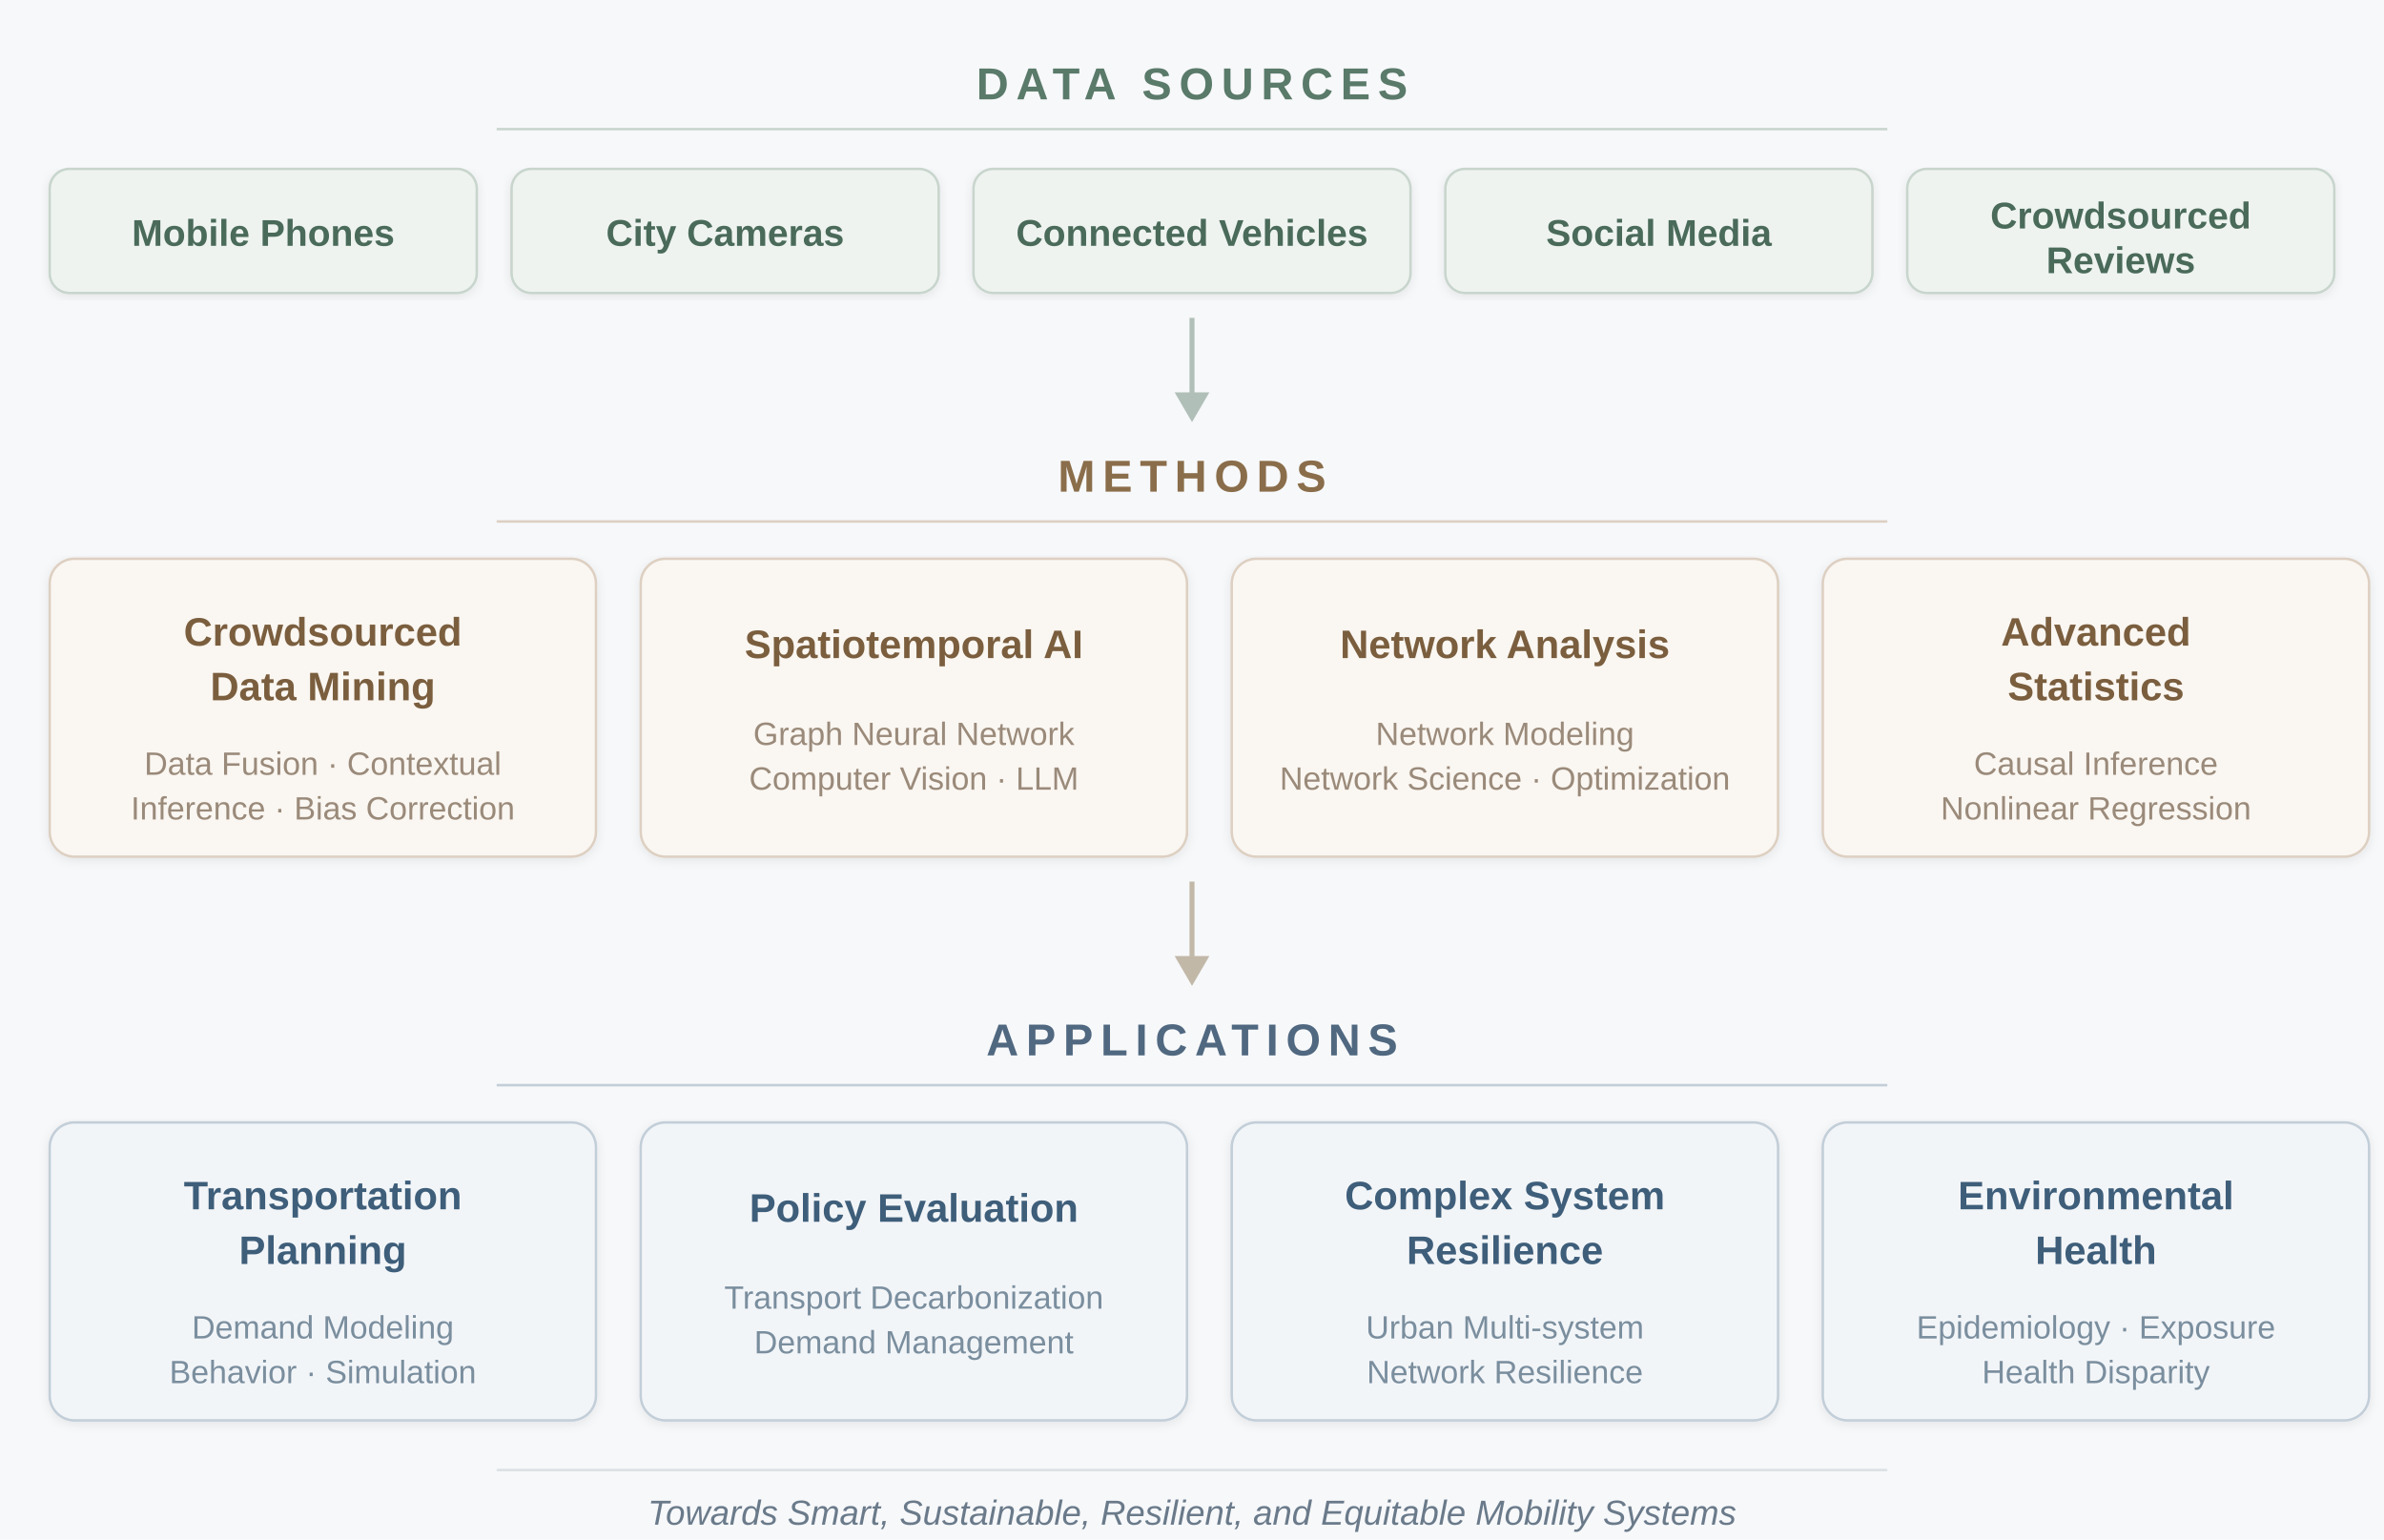
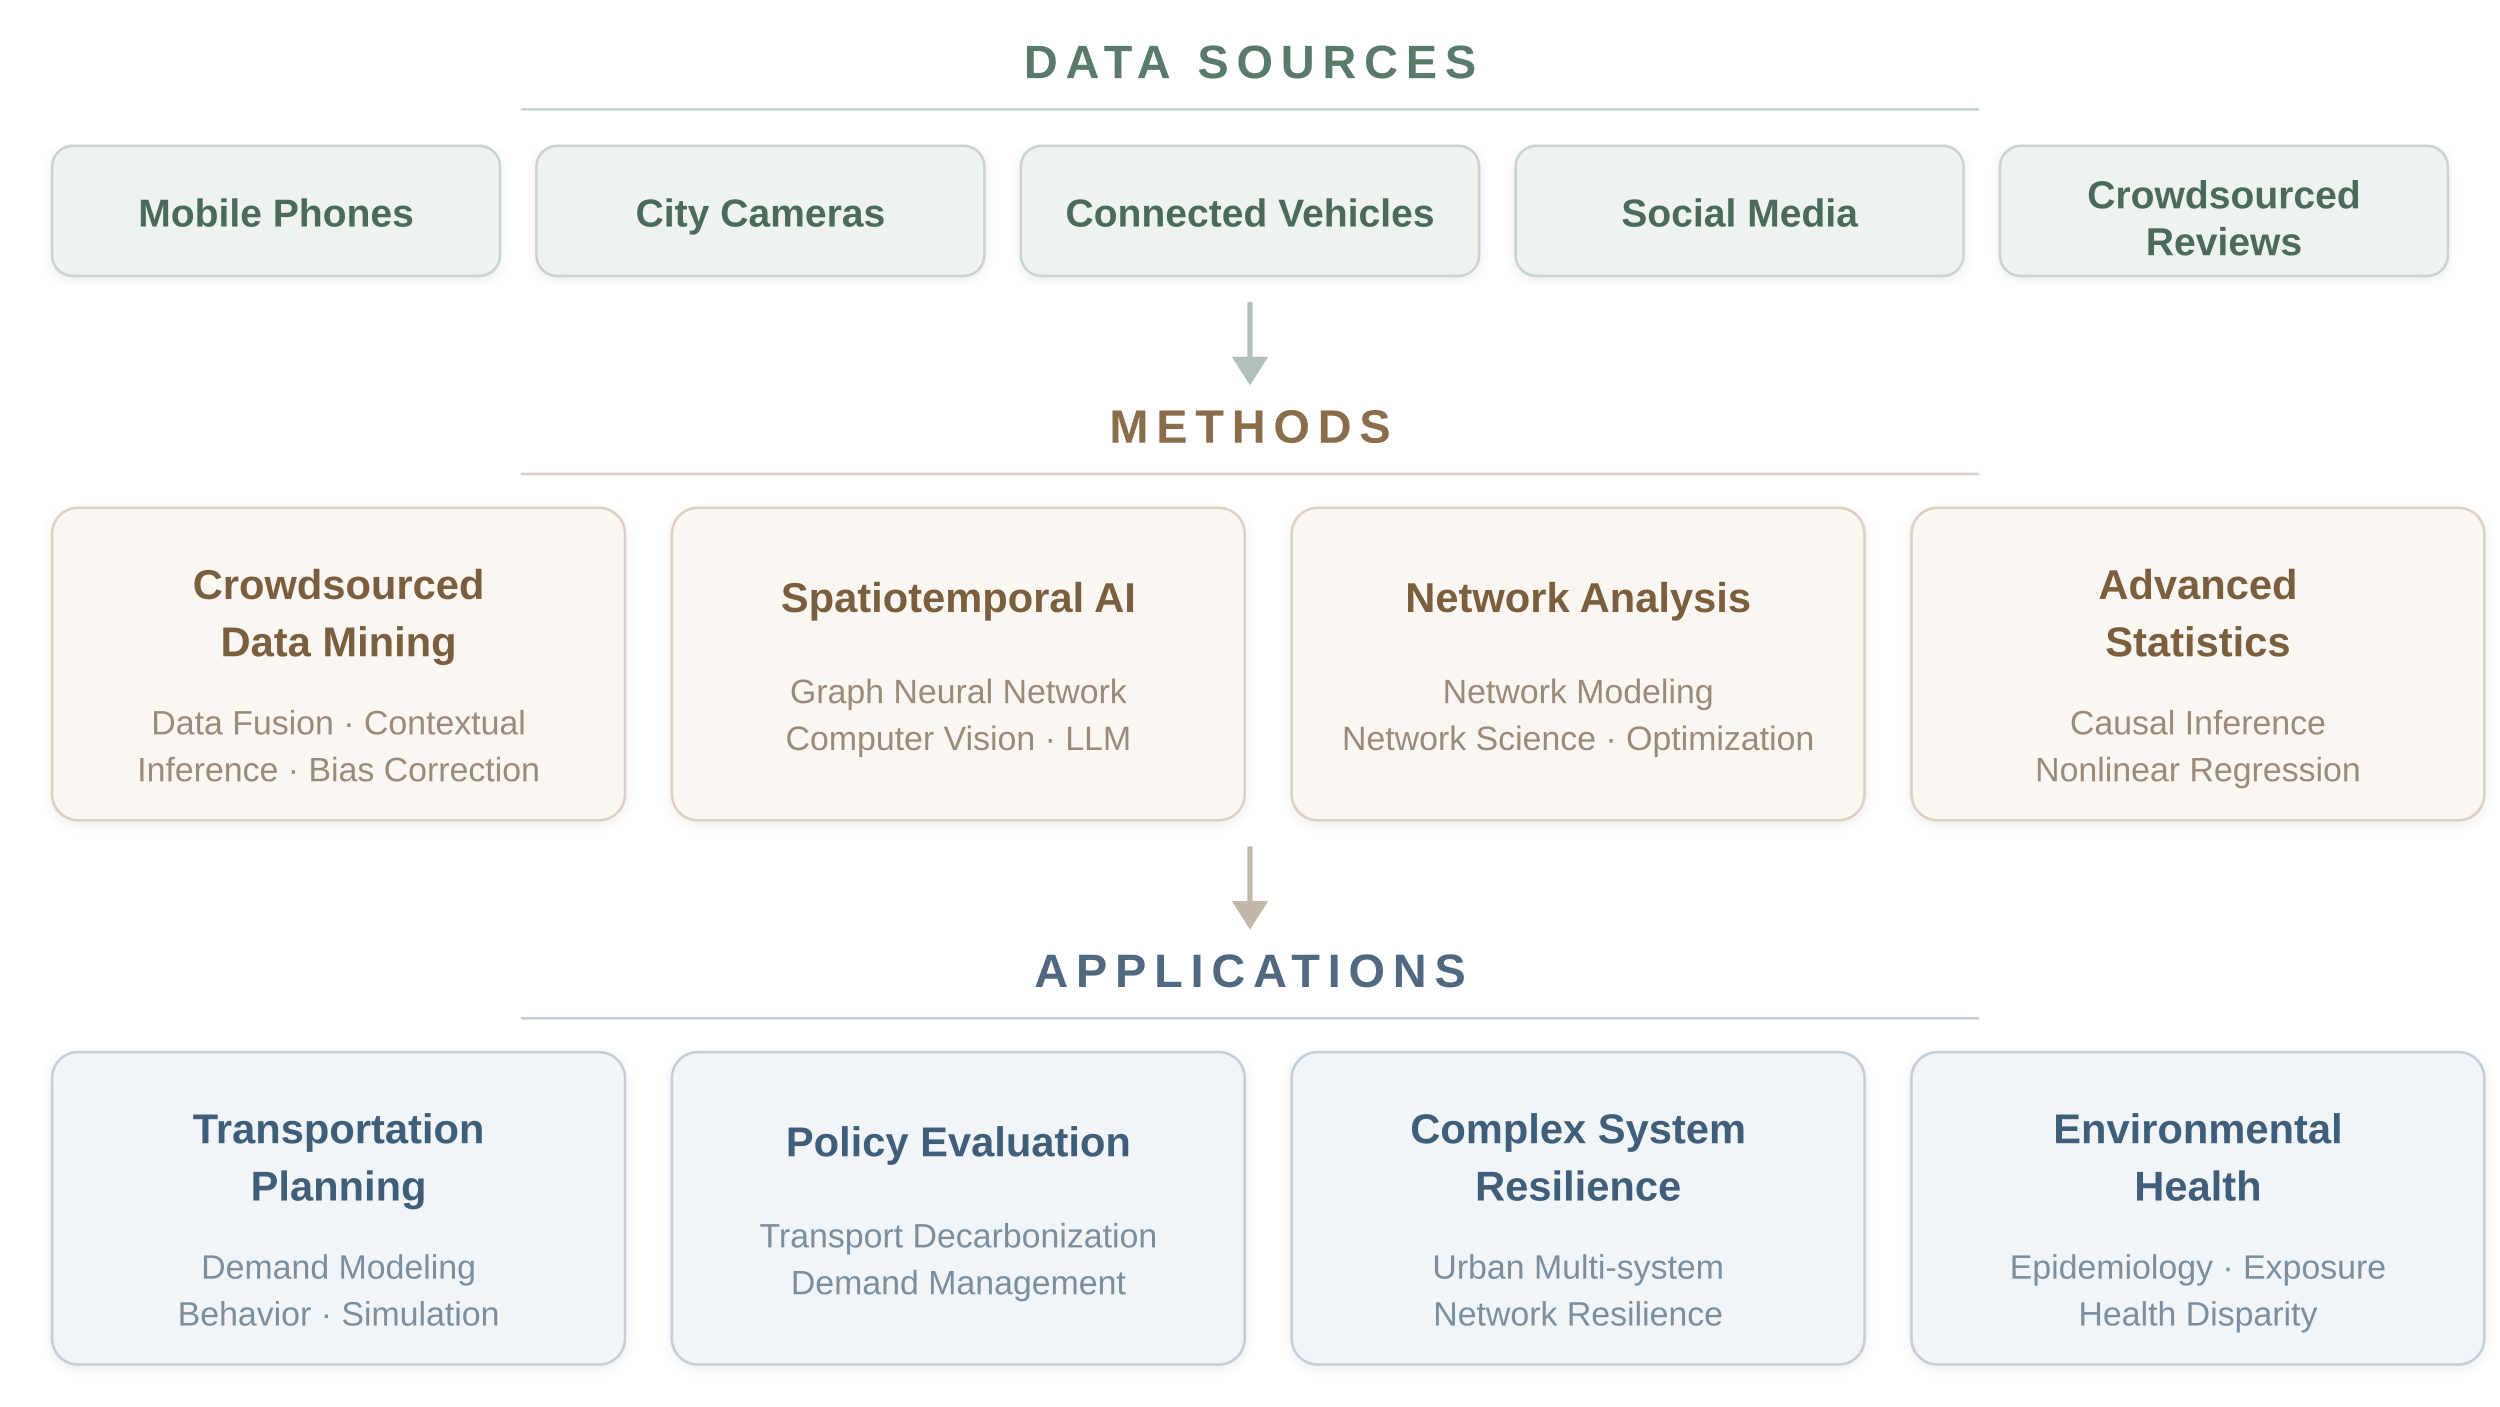
- <svg xmlns="http://www.w3.org/2000/svg" viewBox="0 0 960 620" font-family="'Segoe UI', 'Helvetica Neue', Arial, sans-serif">
+ <svg xmlns="http://www.w3.org/2000/svg" viewBox="0 0 960 540" font-family="'Segoe UI', 'Helvetica Neue', Arial, sans-serif">
  <defs>
    <filter id="s" x="-2%" y="-2%" width="104%" height="108%">
      <feDropShadow dx="0" dy="1" stdDeviation="2" flood-opacity="0.08" />
    </filter>
  </defs>
-   <rect width="960" height="620" fill="#f7f8fa" />
-   <text x="480" y="40" text-anchor="middle" fill="#5a7a6a" font-size="18" font-weight="700" letter-spacing="3">DATA SOURCES</text>
-   <line x1="200" y1="52" x2="760" y2="52" stroke="#c8d5cd" stroke-width="1" />
-   <rect x="20" y="68" width="172" height="50" rx="8" fill="#eef3f0" stroke="#c8d5cd" stroke-width="1" filter="url(#s)" />
-   <text x="106" y="99" text-anchor="middle" fill="#4a6a5a" font-size="15" font-weight="600">Mobile Phones</text>
-   <rect x="206" y="68" width="172" height="50" rx="8" fill="#eef3f0" stroke="#c8d5cd" stroke-width="1" filter="url(#s)" />
-   <text x="292" y="99" text-anchor="middle" fill="#4a6a5a" font-size="15" font-weight="600">City Cameras</text>
-   <rect x="392" y="68" width="176" height="50" rx="8" fill="#eef3f0" stroke="#c8d5cd" stroke-width="1" filter="url(#s)" />
-   <text x="480" y="99" text-anchor="middle" fill="#4a6a5a" font-size="15" font-weight="600">Connected Vehicles</text>
-   <rect x="582" y="68" width="172" height="50" rx="8" fill="#eef3f0" stroke="#c8d5cd" stroke-width="1" filter="url(#s)" />
-   <text x="668" y="99" text-anchor="middle" fill="#4a6a5a" font-size="15" font-weight="600">Social Media</text>
-   <rect x="768" y="68" width="172" height="50" rx="8" fill="#eef3f0" stroke="#c8d5cd" stroke-width="1" filter="url(#s)" />
-   <text x="854" y="92" text-anchor="middle" fill="#4a6a5a" font-size="15" font-weight="600">Crowdsourced</text>
-   <text x="854" y="110" text-anchor="middle" fill="#4a6a5a" font-size="15" font-weight="600">Reviews</text>
-   <line x1="480" y1="128" x2="480" y2="162" stroke="#b0bfb8" stroke-width="2" />
-   <polygon points="473,158 480,170 487,158" fill="#b0bfb8" />
-   <text x="480" y="198" text-anchor="middle" fill="#8a6d4a" font-size="18" font-weight="700" letter-spacing="3">METHODS</text>
-   <line x1="200" y1="210" x2="760" y2="210" stroke="#ddd0c2" stroke-width="1" />
-   <rect x="20" y="225" width="220" height="120" rx="10" fill="#faf6f1" stroke="#ddd0c2" stroke-width="1" filter="url(#s)" />
-   <text x="130" y="260" text-anchor="middle" fill="#7a5e3e" font-size="16" font-weight="700">Crowdsourced</text>
-   <text x="130" y="282" text-anchor="middle" fill="#7a5e3e" font-size="16" font-weight="700">Data Mining</text>
-   <text x="130" y="312" text-anchor="middle" fill="#9a8a7a" font-size="13">Data Fusion · Contextual</text>
-   <text x="130" y="330" text-anchor="middle" fill="#9a8a7a" font-size="13">Inference · Bias Correction</text>
-   <rect x="258" y="225" width="220" height="120" rx="10" fill="#faf6f1" stroke="#ddd0c2" stroke-width="1" filter="url(#s)" />
-   <text x="368" y="265" text-anchor="middle" fill="#7a5e3e" font-size="16" font-weight="700">Spatiotemporal AI</text>
-   <text x="368" y="300" text-anchor="middle" fill="#9a8a7a" font-size="13">Graph Neural Network</text>
-   <text x="368" y="318" text-anchor="middle" fill="#9a8a7a" font-size="13">Computer Vision · LLM</text>
-   <rect x="496" y="225" width="220" height="120" rx="10" fill="#faf6f1" stroke="#ddd0c2" stroke-width="1" filter="url(#s)" />
-   <text x="606" y="265" text-anchor="middle" fill="#7a5e3e" font-size="16" font-weight="700">Network Analysis</text>
-   <text x="606" y="300" text-anchor="middle" fill="#9a8a7a" font-size="13">Network Modeling</text>
-   <text x="606" y="318" text-anchor="middle" fill="#9a8a7a" font-size="13">Network Science · Optimization</text>
-   <rect x="734" y="225" width="220" height="120" rx="10" fill="#faf6f1" stroke="#ddd0c2" stroke-width="1" filter="url(#s)" />
-   <text x="844" y="260" text-anchor="middle" fill="#7a5e3e" font-size="16" font-weight="700">Advanced</text>
-   <text x="844" y="282" text-anchor="middle" fill="#7a5e3e" font-size="16" font-weight="700">Statistics</text>
-   <text x="844" y="312" text-anchor="middle" fill="#9a8a7a" font-size="13">Causal Inference</text>
-   <text x="844" y="330" text-anchor="middle" fill="#9a8a7a" font-size="13">Nonlinear Regression</text>
-   <line x1="480" y1="355" x2="480" y2="389" stroke="#c2b8a8" stroke-width="2" />
-   <polygon points="473,385 480,397 487,385" fill="#c2b8a8" />
-   <text x="480" y="425" text-anchor="middle" fill="#506880" font-size="18" font-weight="700" letter-spacing="3">APPLICATIONS</text>
-   <line x1="200" y1="437" x2="760" y2="437" stroke="#c2ced8" stroke-width="1" />
-   <rect x="20" y="452" width="220" height="120" rx="10" fill="#f2f5f8" stroke="#c2ced8" stroke-width="1" filter="url(#s)" />
-   <text x="130" y="487" text-anchor="middle" fill="#3e5e7a" font-size="16" font-weight="700">Transportation</text>
-   <text x="130" y="509" text-anchor="middle" fill="#3e5e7a" font-size="16" font-weight="700">Planning</text>
-   <text x="130" y="539" text-anchor="middle" fill="#7a8e9e" font-size="13">Demand Modeling</text>
-   <text x="130" y="557" text-anchor="middle" fill="#7a8e9e" font-size="13">Behavior · Simulation</text>
-   <rect x="258" y="452" width="220" height="120" rx="10" fill="#f2f5f8" stroke="#c2ced8" stroke-width="1" filter="url(#s)" />
-   <text x="368" y="492" text-anchor="middle" fill="#3e5e7a" font-size="16" font-weight="700">Policy Evaluation</text>
-   <text x="368" y="527" text-anchor="middle" fill="#7a8e9e" font-size="13">Transport Decarbonization</text>
-   <text x="368" y="545" text-anchor="middle" fill="#7a8e9e" font-size="13">Demand Management</text>
-   <rect x="496" y="452" width="220" height="120" rx="10" fill="#f2f5f8" stroke="#c2ced8" stroke-width="1" filter="url(#s)" />
-   <text x="606" y="487" text-anchor="middle" fill="#3e5e7a" font-size="16" font-weight="700">Complex System</text>
-   <text x="606" y="509" text-anchor="middle" fill="#3e5e7a" font-size="16" font-weight="700">Resilience</text>
-   <text x="606" y="539" text-anchor="middle" fill="#7a8e9e" font-size="13">Urban Multi-system</text>
-   <text x="606" y="557" text-anchor="middle" fill="#7a8e9e" font-size="13">Network Resilience</text>
-   <rect x="734" y="452" width="220" height="120" rx="10" fill="#f2f5f8" stroke="#c2ced8" stroke-width="1" filter="url(#s)" />
-   <text x="844" y="487" text-anchor="middle" fill="#3e5e7a" font-size="16" font-weight="700">Environmental</text>
-   <text x="844" y="509" text-anchor="middle" fill="#3e5e7a" font-size="16" font-weight="700">Health</text>
-   <text x="844" y="539" text-anchor="middle" fill="#7a8e9e" font-size="13">Epidemiology · Exposure</text>
-   <text x="844" y="557" text-anchor="middle" fill="#7a8e9e" font-size="13">Health Disparity</text>
-   <line x1="200" y1="592" x2="760" y2="592" stroke="#dce0e4" stroke-width="1" />
-   <text x="480" y="614" text-anchor="middle" fill="#6a7a8a" font-size="14" font-style="italic">Towards Smart, Sustainable, Resilient, and Equitable Mobility Systems</text>
+   <text x="480" y="30" text-anchor="middle" fill="#5a7a6a" font-size="18" font-weight="700" letter-spacing="3">DATA SOURCES</text>
+   <line x1="200" y1="42" x2="760" y2="42" stroke="#c8d5cd" stroke-width="1" />
+   <rect x="20" y="56" width="172" height="50" rx="8" fill="#eef3f0" stroke="#c8d5cd" stroke-width="1" filter="url(#s)" />
+   <text x="106" y="87" text-anchor="middle" fill="#4a6a5a" font-size="15" font-weight="600">Mobile Phones</text>
+   <rect x="206" y="56" width="172" height="50" rx="8" fill="#eef3f0" stroke="#c8d5cd" stroke-width="1" filter="url(#s)" />
+   <text x="292" y="87" text-anchor="middle" fill="#4a6a5a" font-size="15" font-weight="600">City Cameras</text>
+   <rect x="392" y="56" width="176" height="50" rx="8" fill="#eef3f0" stroke="#c8d5cd" stroke-width="1" filter="url(#s)" />
+   <text x="480" y="87" text-anchor="middle" fill="#4a6a5a" font-size="15" font-weight="600">Connected Vehicles</text>
+   <rect x="582" y="56" width="172" height="50" rx="8" fill="#eef3f0" stroke="#c8d5cd" stroke-width="1" filter="url(#s)" />
+   <text x="668" y="87" text-anchor="middle" fill="#4a6a5a" font-size="15" font-weight="600">Social Media</text>
+   <rect x="768" y="56" width="172" height="50" rx="8" fill="#eef3f0" stroke="#c8d5cd" stroke-width="1" filter="url(#s)" />
+   <text x="854" y="80" text-anchor="middle" fill="#4a6a5a" font-size="15" font-weight="600">Crowdsourced</text>
+   <text x="854" y="98" text-anchor="middle" fill="#4a6a5a" font-size="15" font-weight="600">Reviews</text>
+   <line x1="480" y1="116" x2="480" y2="140" stroke="#b0bfb8" stroke-width="2" />
+   <polygon points="473,137 480,148 487,137" fill="#b0bfb8" />
+   <text x="480" y="170" text-anchor="middle" fill="#8a6d4a" font-size="18" font-weight="700" letter-spacing="3">METHODS</text>
+   <line x1="200" y1="182" x2="760" y2="182" stroke="#ddd0c2" stroke-width="1" />
+   <rect x="20" y="195" width="220" height="120" rx="10" fill="#faf6f1" stroke="#ddd0c2" stroke-width="1" filter="url(#s)" />
+   <text x="130" y="230" text-anchor="middle" fill="#7a5e3e" font-size="16" font-weight="700">Crowdsourced</text>
+   <text x="130" y="252" text-anchor="middle" fill="#7a5e3e" font-size="16" font-weight="700">Data Mining</text>
+   <text x="130" y="282" text-anchor="middle" fill="#9a8a7a" font-size="13">Data Fusion · Contextual</text>
+   <text x="130" y="300" text-anchor="middle" fill="#9a8a7a" font-size="13">Inference · Bias Correction</text>
+   <rect x="258" y="195" width="220" height="120" rx="10" fill="#faf6f1" stroke="#ddd0c2" stroke-width="1" filter="url(#s)" />
+   <text x="368" y="235" text-anchor="middle" fill="#7a5e3e" font-size="16" font-weight="700">Spatiotemporal AI</text>
+   <text x="368" y="270" text-anchor="middle" fill="#9a8a7a" font-size="13">Graph Neural Network</text>
+   <text x="368" y="288" text-anchor="middle" fill="#9a8a7a" font-size="13">Computer Vision · LLM</text>
+   <rect x="496" y="195" width="220" height="120" rx="10" fill="#faf6f1" stroke="#ddd0c2" stroke-width="1" filter="url(#s)" />
+   <text x="606" y="235" text-anchor="middle" fill="#7a5e3e" font-size="16" font-weight="700">Network Analysis</text>
+   <text x="606" y="270" text-anchor="middle" fill="#9a8a7a" font-size="13">Network Modeling</text>
+   <text x="606" y="288" text-anchor="middle" fill="#9a8a7a" font-size="13">Network Science · Optimization</text>
+   <rect x="734" y="195" width="220" height="120" rx="10" fill="#faf6f1" stroke="#ddd0c2" stroke-width="1" filter="url(#s)" />
+   <text x="844" y="230" text-anchor="middle" fill="#7a5e3e" font-size="16" font-weight="700">Advanced</text>
+   <text x="844" y="252" text-anchor="middle" fill="#7a5e3e" font-size="16" font-weight="700">Statistics</text>
+   <text x="844" y="282" text-anchor="middle" fill="#9a8a7a" font-size="13">Causal Inference</text>
+   <text x="844" y="300" text-anchor="middle" fill="#9a8a7a" font-size="13">Nonlinear Regression</text>
+   <line x1="480" y1="325" x2="480" y2="349" stroke="#c2b8a8" stroke-width="2" />
+   <polygon points="473,346 480,357 487,346" fill="#c2b8a8" />
+   <text x="480" y="379" text-anchor="middle" fill="#506880" font-size="18" font-weight="700" letter-spacing="3">APPLICATIONS</text>
+   <line x1="200" y1="391" x2="760" y2="391" stroke="#c2ced8" stroke-width="1" />
+   <rect x="20" y="404" width="220" height="120" rx="10" fill="#f2f5f8" stroke="#c2ced8" stroke-width="1" filter="url(#s)" />
+   <text x="130" y="439" text-anchor="middle" fill="#3e5e7a" font-size="16" font-weight="700">Transportation</text>
+   <text x="130" y="461" text-anchor="middle" fill="#3e5e7a" font-size="16" font-weight="700">Planning</text>
+   <text x="130" y="491" text-anchor="middle" fill="#7a8e9e" font-size="13">Demand Modeling</text>
+   <text x="130" y="509" text-anchor="middle" fill="#7a8e9e" font-size="13">Behavior · Simulation</text>
+   <rect x="258" y="404" width="220" height="120" rx="10" fill="#f2f5f8" stroke="#c2ced8" stroke-width="1" filter="url(#s)" />
+   <text x="368" y="444" text-anchor="middle" fill="#3e5e7a" font-size="16" font-weight="700">Policy Evaluation</text>
+   <text x="368" y="479" text-anchor="middle" fill="#7a8e9e" font-size="13">Transport Decarbonization</text>
+   <text x="368" y="497" text-anchor="middle" fill="#7a8e9e" font-size="13">Demand Management</text>
+   <rect x="496" y="404" width="220" height="120" rx="10" fill="#f2f5f8" stroke="#c2ced8" stroke-width="1" filter="url(#s)" />
+   <text x="606" y="439" text-anchor="middle" fill="#3e5e7a" font-size="16" font-weight="700">Complex System</text>
+   <text x="606" y="461" text-anchor="middle" fill="#3e5e7a" font-size="16" font-weight="700">Resilience</text>
+   <text x="606" y="491" text-anchor="middle" fill="#7a8e9e" font-size="13">Urban Multi-system</text>
+   <text x="606" y="509" text-anchor="middle" fill="#7a8e9e" font-size="13">Network Resilience</text>
+   <rect x="734" y="404" width="220" height="120" rx="10" fill="#f2f5f8" stroke="#c2ced8" stroke-width="1" filter="url(#s)" />
+   <text x="844" y="439" text-anchor="middle" fill="#3e5e7a" font-size="16" font-weight="700">Environmental</text>
+   <text x="844" y="461" text-anchor="middle" fill="#3e5e7a" font-size="16" font-weight="700">Health</text>
+   <text x="844" y="491" text-anchor="middle" fill="#7a8e9e" font-size="13">Epidemiology · Exposure</text>
+   <text x="844" y="509" text-anchor="middle" fill="#7a8e9e" font-size="13">Health Disparity</text>
</svg>
